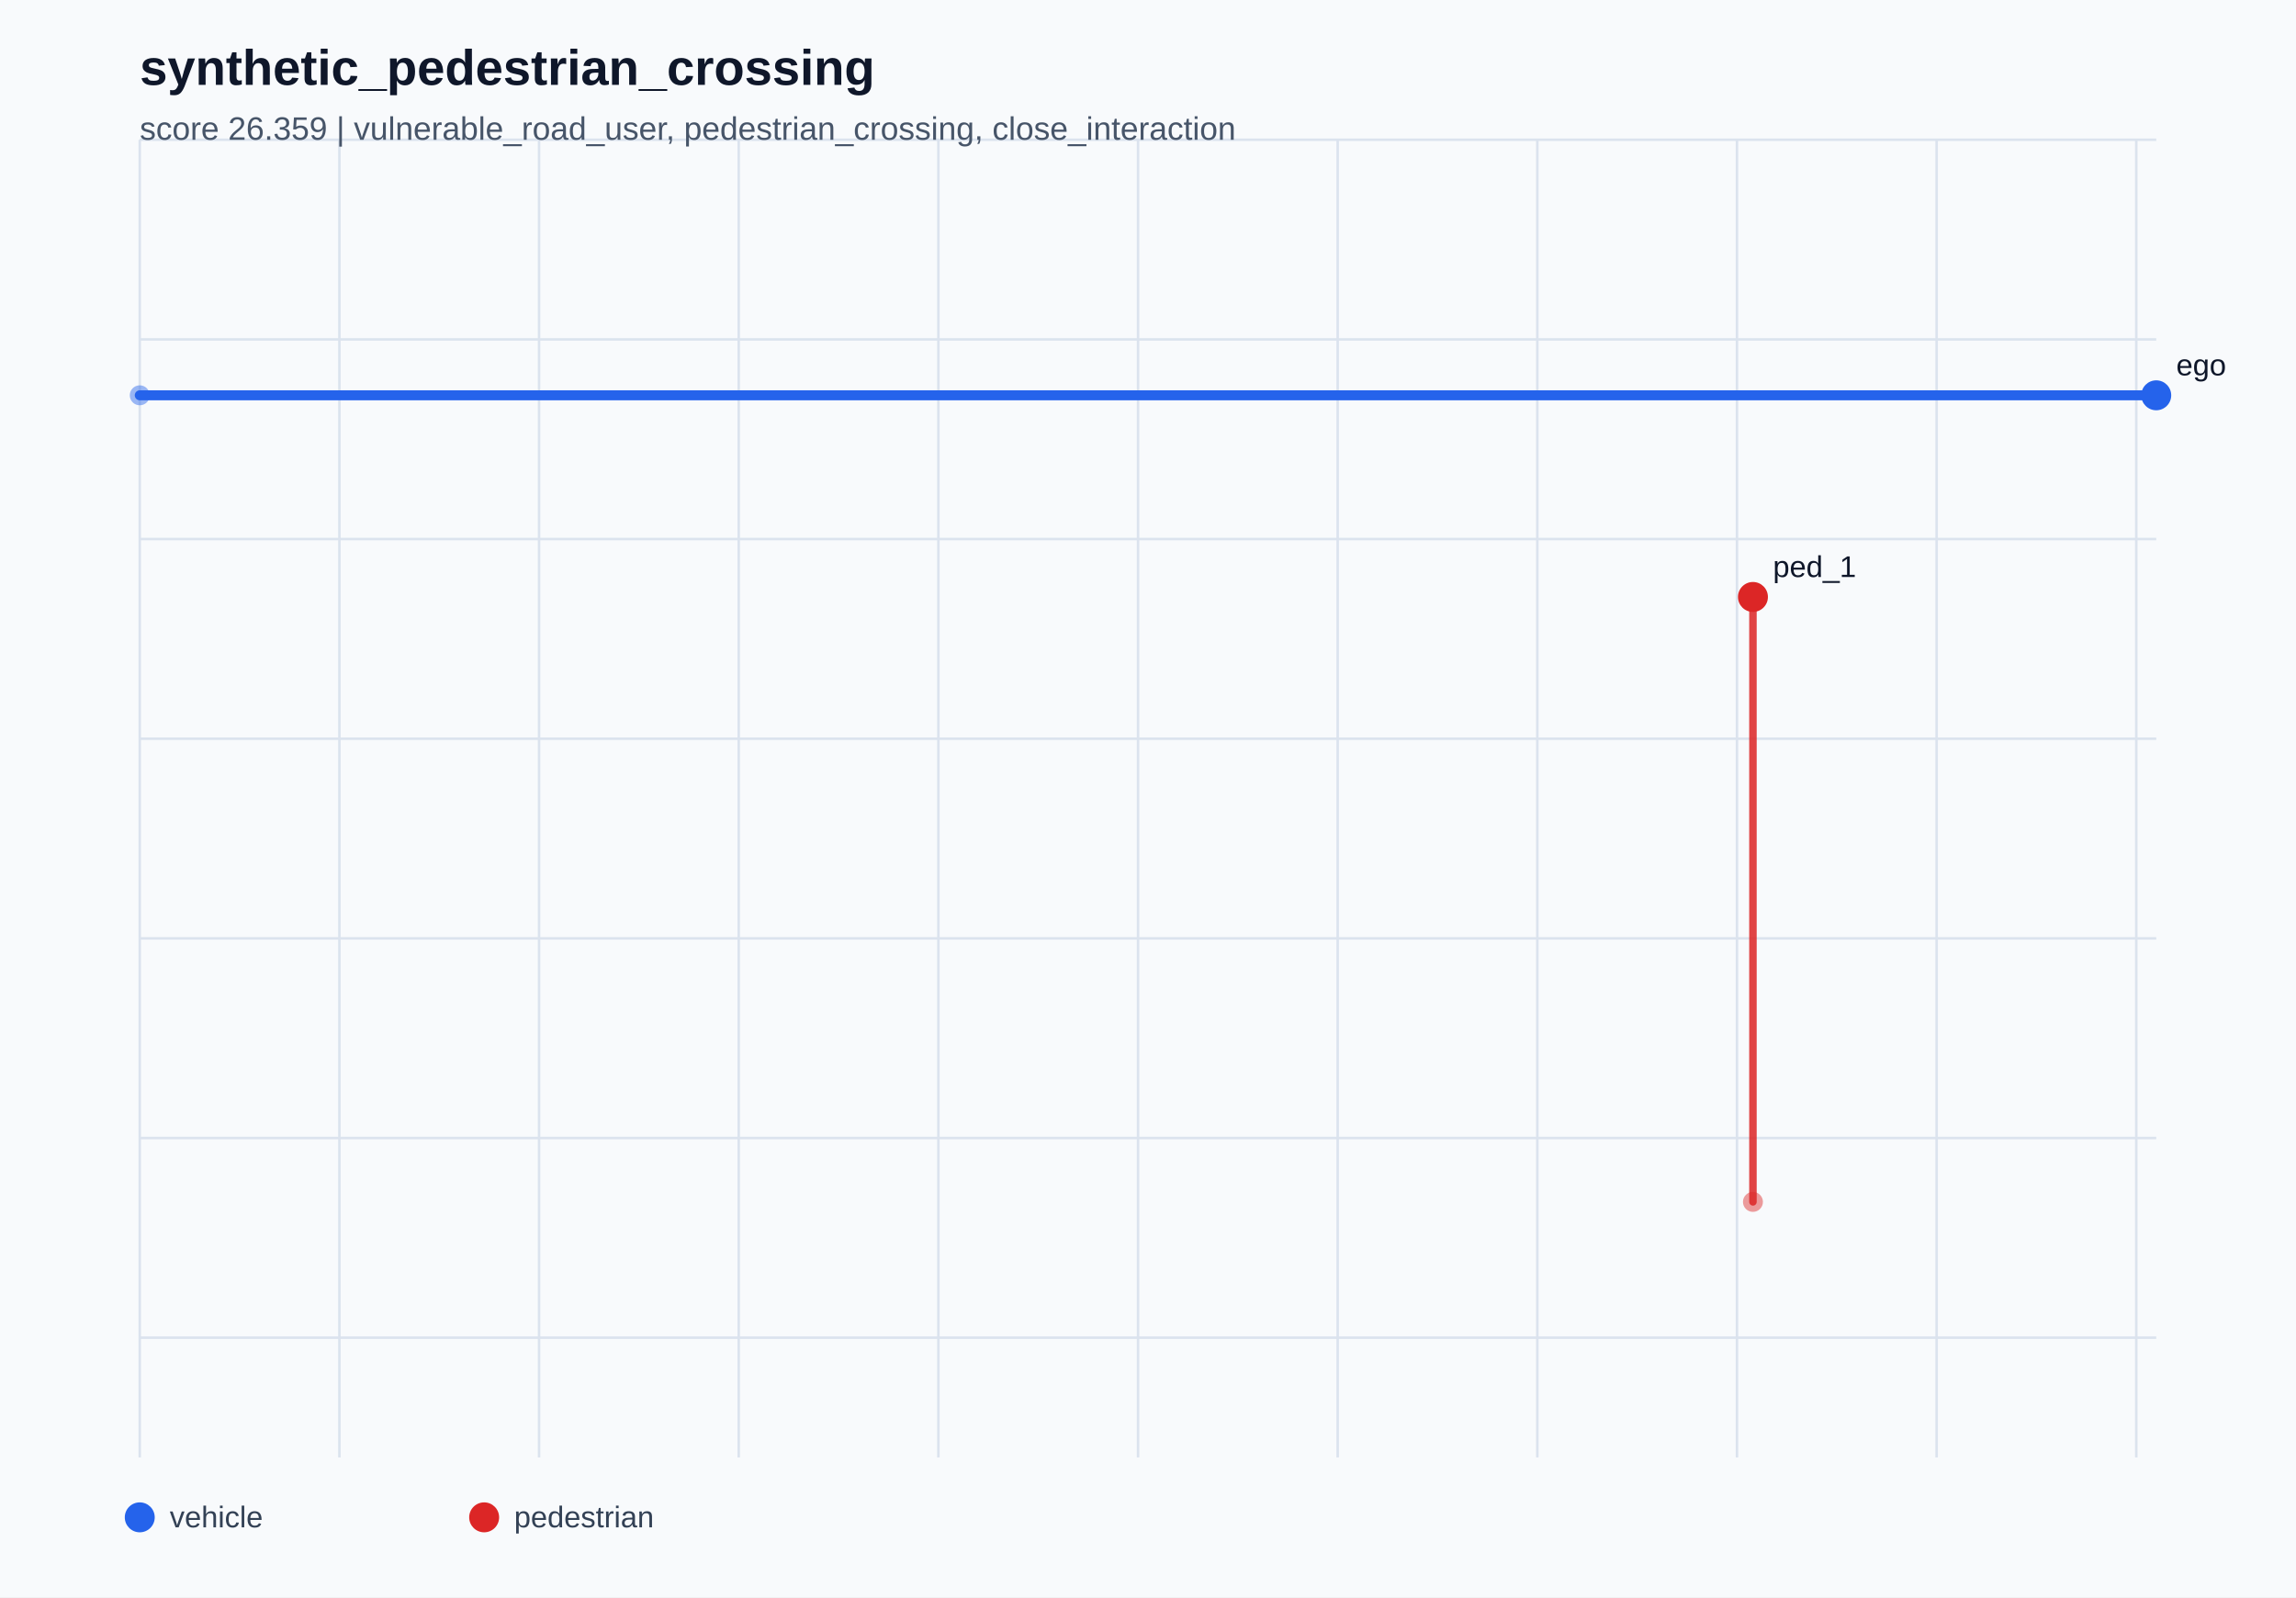
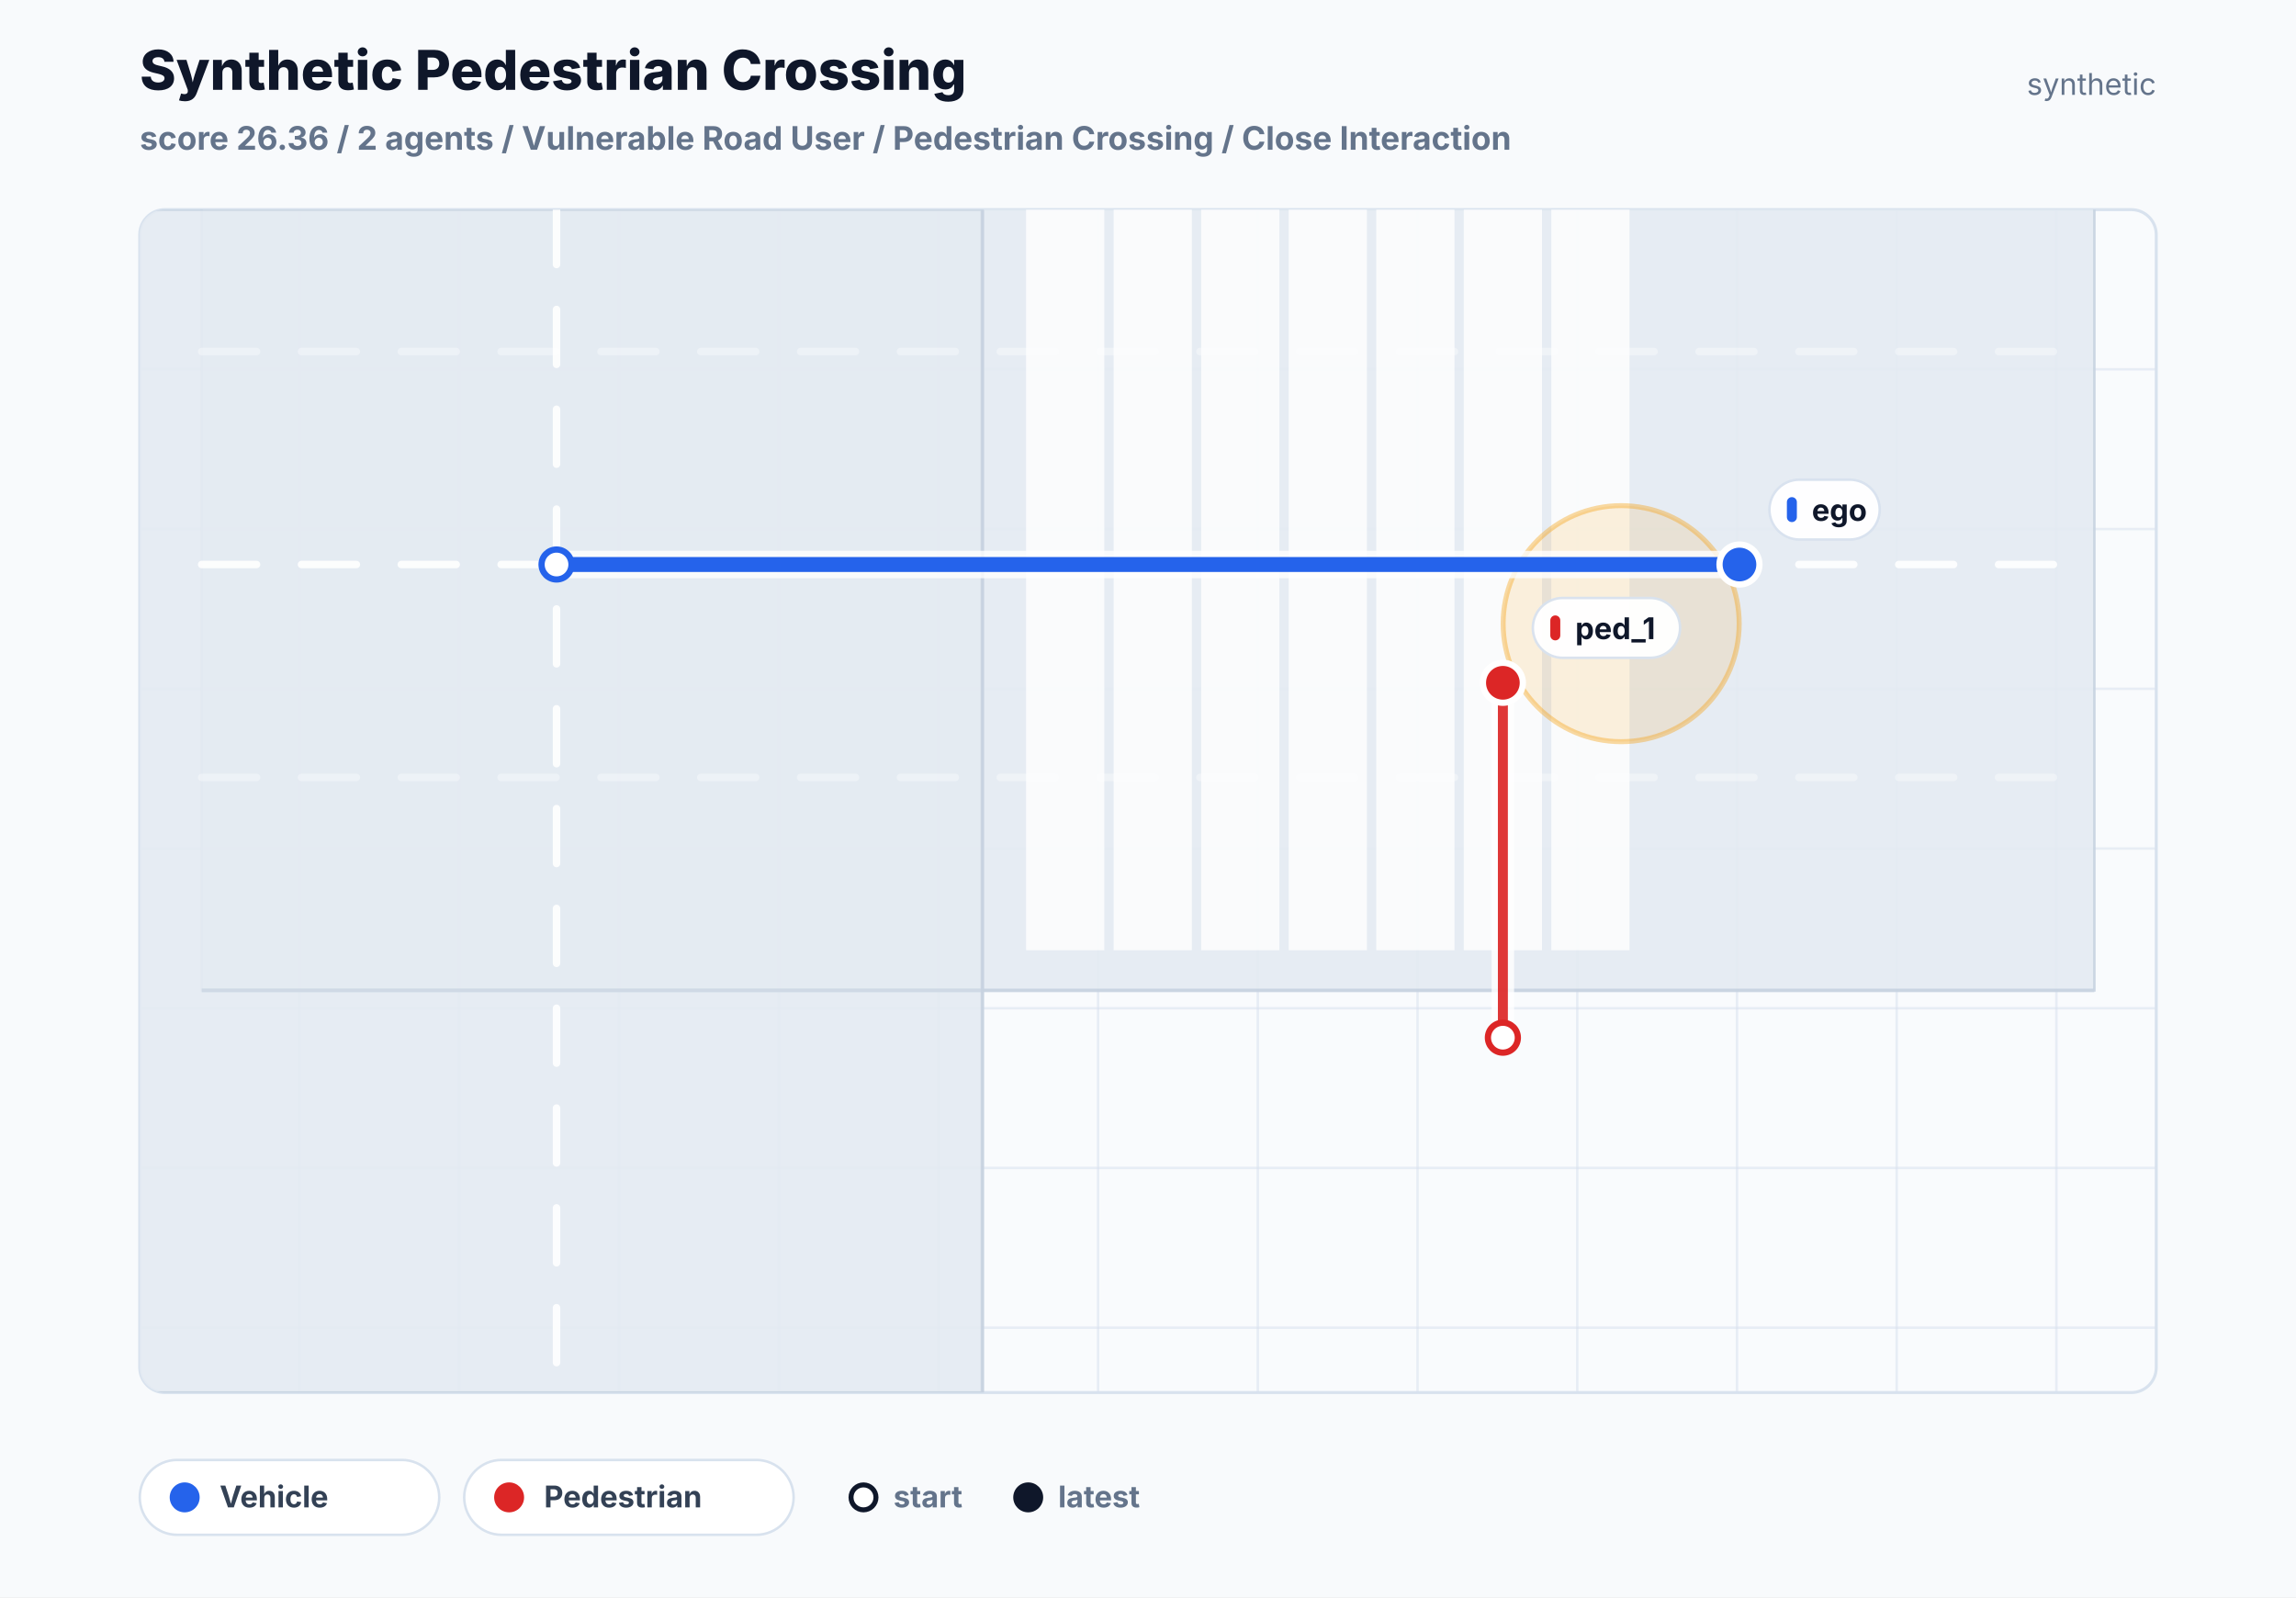
<svg xmlns="http://www.w3.org/2000/svg" width="920" height="640" viewBox="0 0 920 640" role="img">
+   <defs>
+     <clipPath id="scenario-plot-clip">
+       <rect x="56" y="84" width="808" height="474" rx="10" />
+     </clipPath>
+   </defs>
  <rect x="0" y="0" width="920" height="640" fill="#f8fafc" />
-   <line x1="56" y1="56" x2="56" y2="584" stroke="#dbe3ee" stroke-width="1" />
-   <line x1="136" y1="56" x2="136" y2="584" stroke="#dbe3ee" stroke-width="1" />
-   <line x1="216" y1="56" x2="216" y2="584" stroke="#dbe3ee" stroke-width="1" />
-   <line x1="296" y1="56" x2="296" y2="584" stroke="#dbe3ee" stroke-width="1" />
-   <line x1="376" y1="56" x2="376" y2="584" stroke="#dbe3ee" stroke-width="1" />
-   <line x1="456" y1="56" x2="456" y2="584" stroke="#dbe3ee" stroke-width="1" />
-   <line x1="536" y1="56" x2="536" y2="584" stroke="#dbe3ee" stroke-width="1" />
-   <line x1="616" y1="56" x2="616" y2="584" stroke="#dbe3ee" stroke-width="1" />
-   <line x1="696" y1="56" x2="696" y2="584" stroke="#dbe3ee" stroke-width="1" />
-   <line x1="776" y1="56" x2="776" y2="584" stroke="#dbe3ee" stroke-width="1" />
-   <line x1="856" y1="56" x2="856" y2="584" stroke="#dbe3ee" stroke-width="1" />
-   <line x1="56" y1="56" x2="864" y2="56" stroke="#dbe3ee" stroke-width="1" />
-   <line x1="56" y1="136" x2="864" y2="136" stroke="#dbe3ee" stroke-width="1" />
-   <line x1="56" y1="216" x2="864" y2="216" stroke="#dbe3ee" stroke-width="1" />
-   <line x1="56" y1="296" x2="864" y2="296" stroke="#dbe3ee" stroke-width="1" />
-   <line x1="56" y1="376" x2="864" y2="376" stroke="#dbe3ee" stroke-width="1" />
-   <line x1="56" y1="456" x2="864" y2="456" stroke="#dbe3ee" stroke-width="1" />
-   <line x1="56" y1="536" x2="864" y2="536" stroke="#dbe3ee" stroke-width="1" />
-   <text x="56" y="34" fill="#0f172a" font-size="20" font-family="Arial, sans-serif" font-weight="700">synthetic_pedestrian_crossing</text>
-   <text x="56" y="56" fill="#475569" font-size="13" font-family="Arial, sans-serif">score 26.359 | vulnerable_road_user, pedestrian_crossing, close_interaction</text>
-   <circle cx="56" cy="608" r="6" fill="#2563eb" />
-   <text x="68" y="612" fill="#334155" font-size="12" font-family="Arial, sans-serif">vehicle</text>
-   <circle cx="194" cy="608" r="6" fill="#dc2626" />
-   <text x="206" y="612" fill="#334155" font-size="12" font-family="Arial, sans-serif">pedestrian</text>
-   <polyline points="56.00,158.40 460.00,158.40 864.00,158.40" fill="none" stroke="#2563eb" stroke-width="4" stroke-linecap="round" stroke-linejoin="round" opacity="1.0" />
-   <circle cx="56.00" cy="158.40" r="4" fill="#2563eb" opacity="0.45" />
-   <circle cx="864.00" cy="158.40" r="6" fill="#2563eb" />
-   <text x="872.00" y="150.40" fill="#0f172a" font-size="12" font-family="Arial, sans-serif">ego</text>
-   <polyline points="702.40,481.60 702.40,360.40 702.40,239.20" fill="none" stroke="#dc2626" stroke-width="3" stroke-linecap="round" stroke-linejoin="round" opacity="0.86" />
-   <circle cx="702.40" cy="481.60" r="4" fill="#dc2626" opacity="0.45" />
-   <circle cx="702.40" cy="239.20" r="6" fill="#dc2626" />
-   <text x="710.40" y="231.20" fill="#0f172a" font-size="12" font-family="Arial, sans-serif">ped_1</text>
+   <text x="56" y="36" fill="#0f172a" font-size="22" font-family="Inter, Arial, sans-serif" font-weight="800">Synthetic Pedestrian Crossing</text>
+   <text x="56" y="60" fill="#64748b" font-size="13" font-family="Inter, Arial, sans-serif" font-weight="650">score 26.36 / 2 agents / Vulnerable Road User / Pedestrian Crossing / Close Interaction</text>
+   <text x="864" y="38" fill="#64748b" font-size="12" font-family="Inter, Arial, sans-serif" text-anchor="end">synthetic</text>
+   <rect x="56" y="84" width="808" height="474" rx="10" fill="#f9fbfd" stroke="#d8e2ee" stroke-width="1.2" />
+   <g clip-path="url(#scenario-plot-clip)">
+     <line x1="120" y1="84" x2="120" y2="558" stroke="#d7e1ee" stroke-width="1" opacity="0.52" />
+     <line x1="184" y1="84" x2="184" y2="558" stroke="#d7e1ee" stroke-width="1" opacity="0.52" />
+     <line x1="248" y1="84" x2="248" y2="558" stroke="#d7e1ee" stroke-width="1" opacity="0.52" />
+     <line x1="312" y1="84" x2="312" y2="558" stroke="#d7e1ee" stroke-width="1" opacity="0.52" />
+     <line x1="376" y1="84" x2="376" y2="558" stroke="#d7e1ee" stroke-width="1" opacity="0.52" />
+     <line x1="440" y1="84" x2="440" y2="558" stroke="#d7e1ee" stroke-width="1" opacity="0.52" />
+     <line x1="504" y1="84" x2="504" y2="558" stroke="#d7e1ee" stroke-width="1" opacity="0.52" />
+     <line x1="568" y1="84" x2="568" y2="558" stroke="#d7e1ee" stroke-width="1" opacity="0.52" />
+     <line x1="632" y1="84" x2="632" y2="558" stroke="#d7e1ee" stroke-width="1" opacity="0.52" />
+     <line x1="696" y1="84" x2="696" y2="558" stroke="#d7e1ee" stroke-width="1" opacity="0.52" />
+     <line x1="760" y1="84" x2="760" y2="558" stroke="#d7e1ee" stroke-width="1" opacity="0.52" />
+     <line x1="824" y1="84" x2="824" y2="558" stroke="#d7e1ee" stroke-width="1" opacity="0.52" />
+     <line x1="56" y1="148" x2="864" y2="148" stroke="#d7e1ee" stroke-width="1" opacity="0.52" />
+     <line x1="56" y1="212" x2="864" y2="212" stroke="#d7e1ee" stroke-width="1" opacity="0.52" />
+     <line x1="56" y1="276" x2="864" y2="276" stroke="#d7e1ee" stroke-width="1" opacity="0.52" />
+     <line x1="56" y1="340" x2="864" y2="340" stroke="#d7e1ee" stroke-width="1" opacity="0.52" />
+     <line x1="56" y1="404" x2="864" y2="404" stroke="#d7e1ee" stroke-width="1" opacity="0.52" />
+     <line x1="56" y1="468" x2="864" y2="468" stroke="#d7e1ee" stroke-width="1" opacity="0.52" />
+     <line x1="56" y1="532" x2="864" y2="532" stroke="#d7e1ee" stroke-width="1" opacity="0.52" />
+     <rect x="80.80" y="55.56" width="758.40" height="341.28" fill="#e4eaf2" stroke="#c7d3e1" stroke-width="1" opacity="0.92" />
+     <rect x="52.36" y="84.00" width="341.28" height="474.00" fill="#e4eaf2" stroke="#c7d3e1" stroke-width="1" opacity="0.92" />
+     <line x1="80.80" y1="226.20" x2="839.20" y2="226.20" stroke="#ffffff" stroke-width="3" stroke-linecap="round" stroke-dasharray="22 18" opacity="0.88" />
+     <line x1="223.00" y1="84.00" x2="223.00" y2="558.00" stroke="#ffffff" stroke-width="3" stroke-linecap="round" stroke-dasharray="22 18" opacity="0.88" />
+     <line x1="80.80" y1="55.56" x2="839.20" y2="55.56" stroke="#c7d3e1" stroke-width="1.5" opacity="0.72" />
+     <line x1="80.80" y1="396.84" x2="839.20" y2="396.84" stroke="#c7d3e1" stroke-width="1.5" opacity="0.72" />
+     <line x1="52.36" y1="84.00" x2="52.36" y2="558.00" stroke="#c7d3e1" stroke-width="1.5" opacity="0.72" />
+     <line x1="393.64" y1="84.00" x2="393.64" y2="558.00" stroke="#c7d3e1" stroke-width="1.5" opacity="0.72" />
+     <line x1="80.80" y1="140.88" x2="839.20" y2="140.88" stroke="#ffffff" stroke-width="3" stroke-linecap="round" stroke-dasharray="22 18" opacity="0.35" />
+     <line x1="80.80" y1="311.52" x2="839.20" y2="311.52" stroke="#ffffff" stroke-width="3" stroke-linecap="round" stroke-dasharray="22 18" opacity="0.35" />
+     <rect x="411.65" y="72.15" width="30.34" height="308.10" fill="#ffffff" stroke="#ffffff" stroke-width="1" opacity="0.78" />
+     <rect x="446.73" y="72.15" width="30.34" height="308.10" fill="#ffffff" stroke="#ffffff" stroke-width="1" opacity="0.78" />
+     <rect x="481.80" y="72.15" width="30.34" height="308.10" fill="#ffffff" stroke="#ffffff" stroke-width="1" opacity="0.78" />
+     <rect x="516.88" y="72.15" width="30.34" height="308.10" fill="#ffffff" stroke="#ffffff" stroke-width="1" opacity="0.78" />
+     <rect x="551.96" y="72.15" width="30.34" height="308.10" fill="#ffffff" stroke="#ffffff" stroke-width="1" opacity="0.78" />
+     <rect x="587.03" y="72.15" width="30.34" height="308.10" fill="#ffffff" stroke="#ffffff" stroke-width="1" opacity="0.78" />
+     <rect x="622.11" y="72.15" width="30.34" height="308.10" fill="#ffffff" stroke="#ffffff" stroke-width="1" opacity="0.78" />
+     <circle cx="649.60" cy="249.90" r="47.29" fill="#f59e0b" opacity="0.13" />
+     <circle cx="649.60" cy="249.90" r="47.29" fill="none" stroke="#f59e0b" stroke-width="2" opacity="0.38" />
+     <g class="track track-vehicle">
+       <polyline points="223.00,226.20 460.00,226.20 697.00,226.20" fill="none" stroke="#ffffff" stroke-width="11" stroke-linecap="round" stroke-linejoin="round" opacity="0.78" />
+       <polyline points="223.00,226.20 460.00,226.20 697.00,226.20" fill="none" stroke="#2563eb" stroke-width="6" stroke-linecap="round" stroke-linejoin="round" opacity="1.0" />
+       <circle cx="223.00" cy="226.20" r="6" fill="#ffffff" stroke="#2563eb" stroke-width="2.5" />
+       <circle cx="697.00" cy="226.20" r="8" fill="#2563eb" stroke="#ffffff" stroke-width="2.5" />
+       <rect x="709.00" y="192.20" width="44.20" height="24.00" rx="12" fill="#ffffff" stroke="#d8e2ee" opacity="0.96" />
+       <rect x="716.00" y="199.20" width="4" height="10" rx="2" fill="#2563eb" />
+       <text x="726.00" y="208.70" fill="#0f172a" font-size="12" font-family="Inter, Arial, sans-serif" font-weight="750">ego</text>
+     </g>
+     <g class="track track-pedestrian">
+       <polyline points="602.20,415.80 602.20,344.70 602.20,273.60" fill="none" stroke="#ffffff" stroke-width="9" stroke-linecap="round" stroke-linejoin="round" opacity="0.78" />
+       <polyline points="602.20,415.80 602.20,344.70 602.20,273.60" fill="none" stroke="#dc2626" stroke-width="4" stroke-linecap="round" stroke-linejoin="round" opacity="0.92" />
+       <circle cx="602.20" cy="415.80" r="6" fill="#ffffff" stroke="#dc2626" stroke-width="2.5" />
+       <circle cx="602.20" cy="273.60" r="8" fill="#dc2626" stroke="#ffffff" stroke-width="2.5" />
+       <rect x="614.20" y="239.60" width="59.00" height="24.00" rx="12" fill="#ffffff" stroke="#d8e2ee" opacity="0.96" />
+       <rect x="621.20" y="246.60" width="4" height="10" rx="2" fill="#dc2626" />
+       <text x="631.20" y="256.10" fill="#0f172a" font-size="12" font-family="Inter, Arial, sans-serif" font-weight="750">ped_1</text>
+     </g>
+   </g>
+   <rect x="56" y="585" width="120" height="30" rx="15" fill="#ffffff" stroke="#d8e2ee" />
+   <circle cx="74" cy="600" r="6" fill="#2563eb" />
+   <text x="88" y="604" fill="#334155" font-size="12" font-family="Inter, Arial, sans-serif" font-weight="700">Vehicle</text>
+   <rect x="186" y="585" width="132" height="30" rx="15" fill="#ffffff" stroke="#d8e2ee" />
+   <circle cx="204" cy="600" r="6" fill="#dc2626" />
+   <text x="218" y="604" fill="#334155" font-size="12" font-family="Inter, Arial, sans-serif" font-weight="700">Pedestrian</text>
+   <circle cx="346" cy="600" r="5" fill="#ffffff" stroke="#0f172a" stroke-width="2" />
+   <circle cx="412" cy="600" r="6" fill="#0f172a" />
+   <text x="358" y="604" fill="#64748b" font-size="12" font-family="Inter, Arial, sans-serif" font-weight="700">start</text>
+   <text x="424" y="604" fill="#64748b" font-size="12" font-family="Inter, Arial, sans-serif" font-weight="700">latest</text>
</svg>
